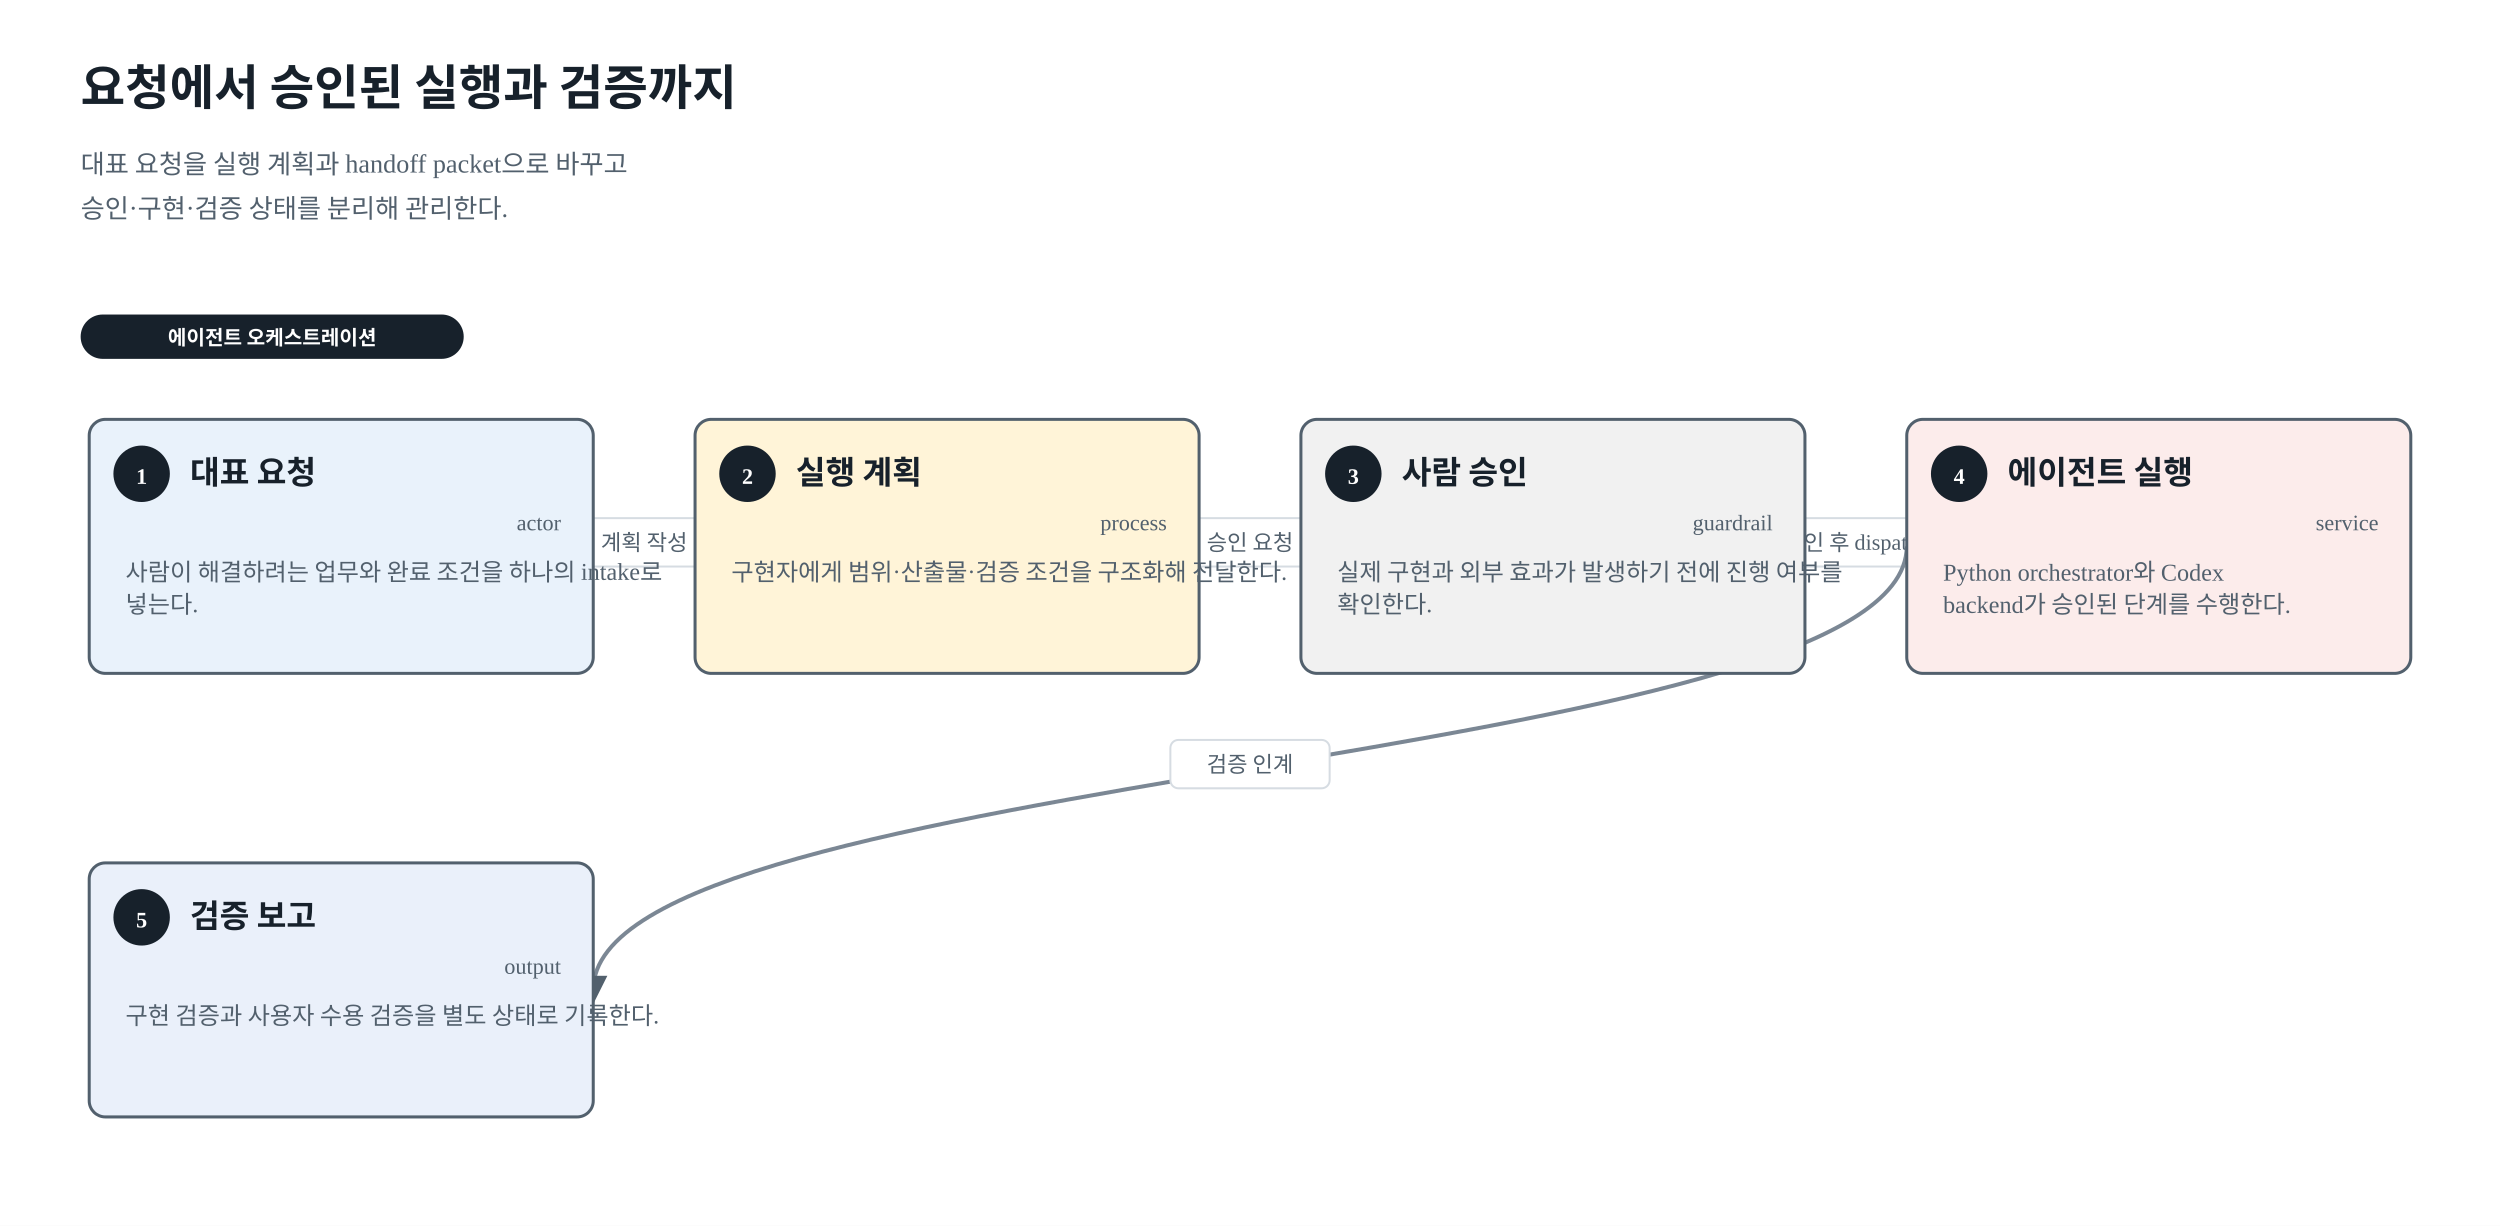
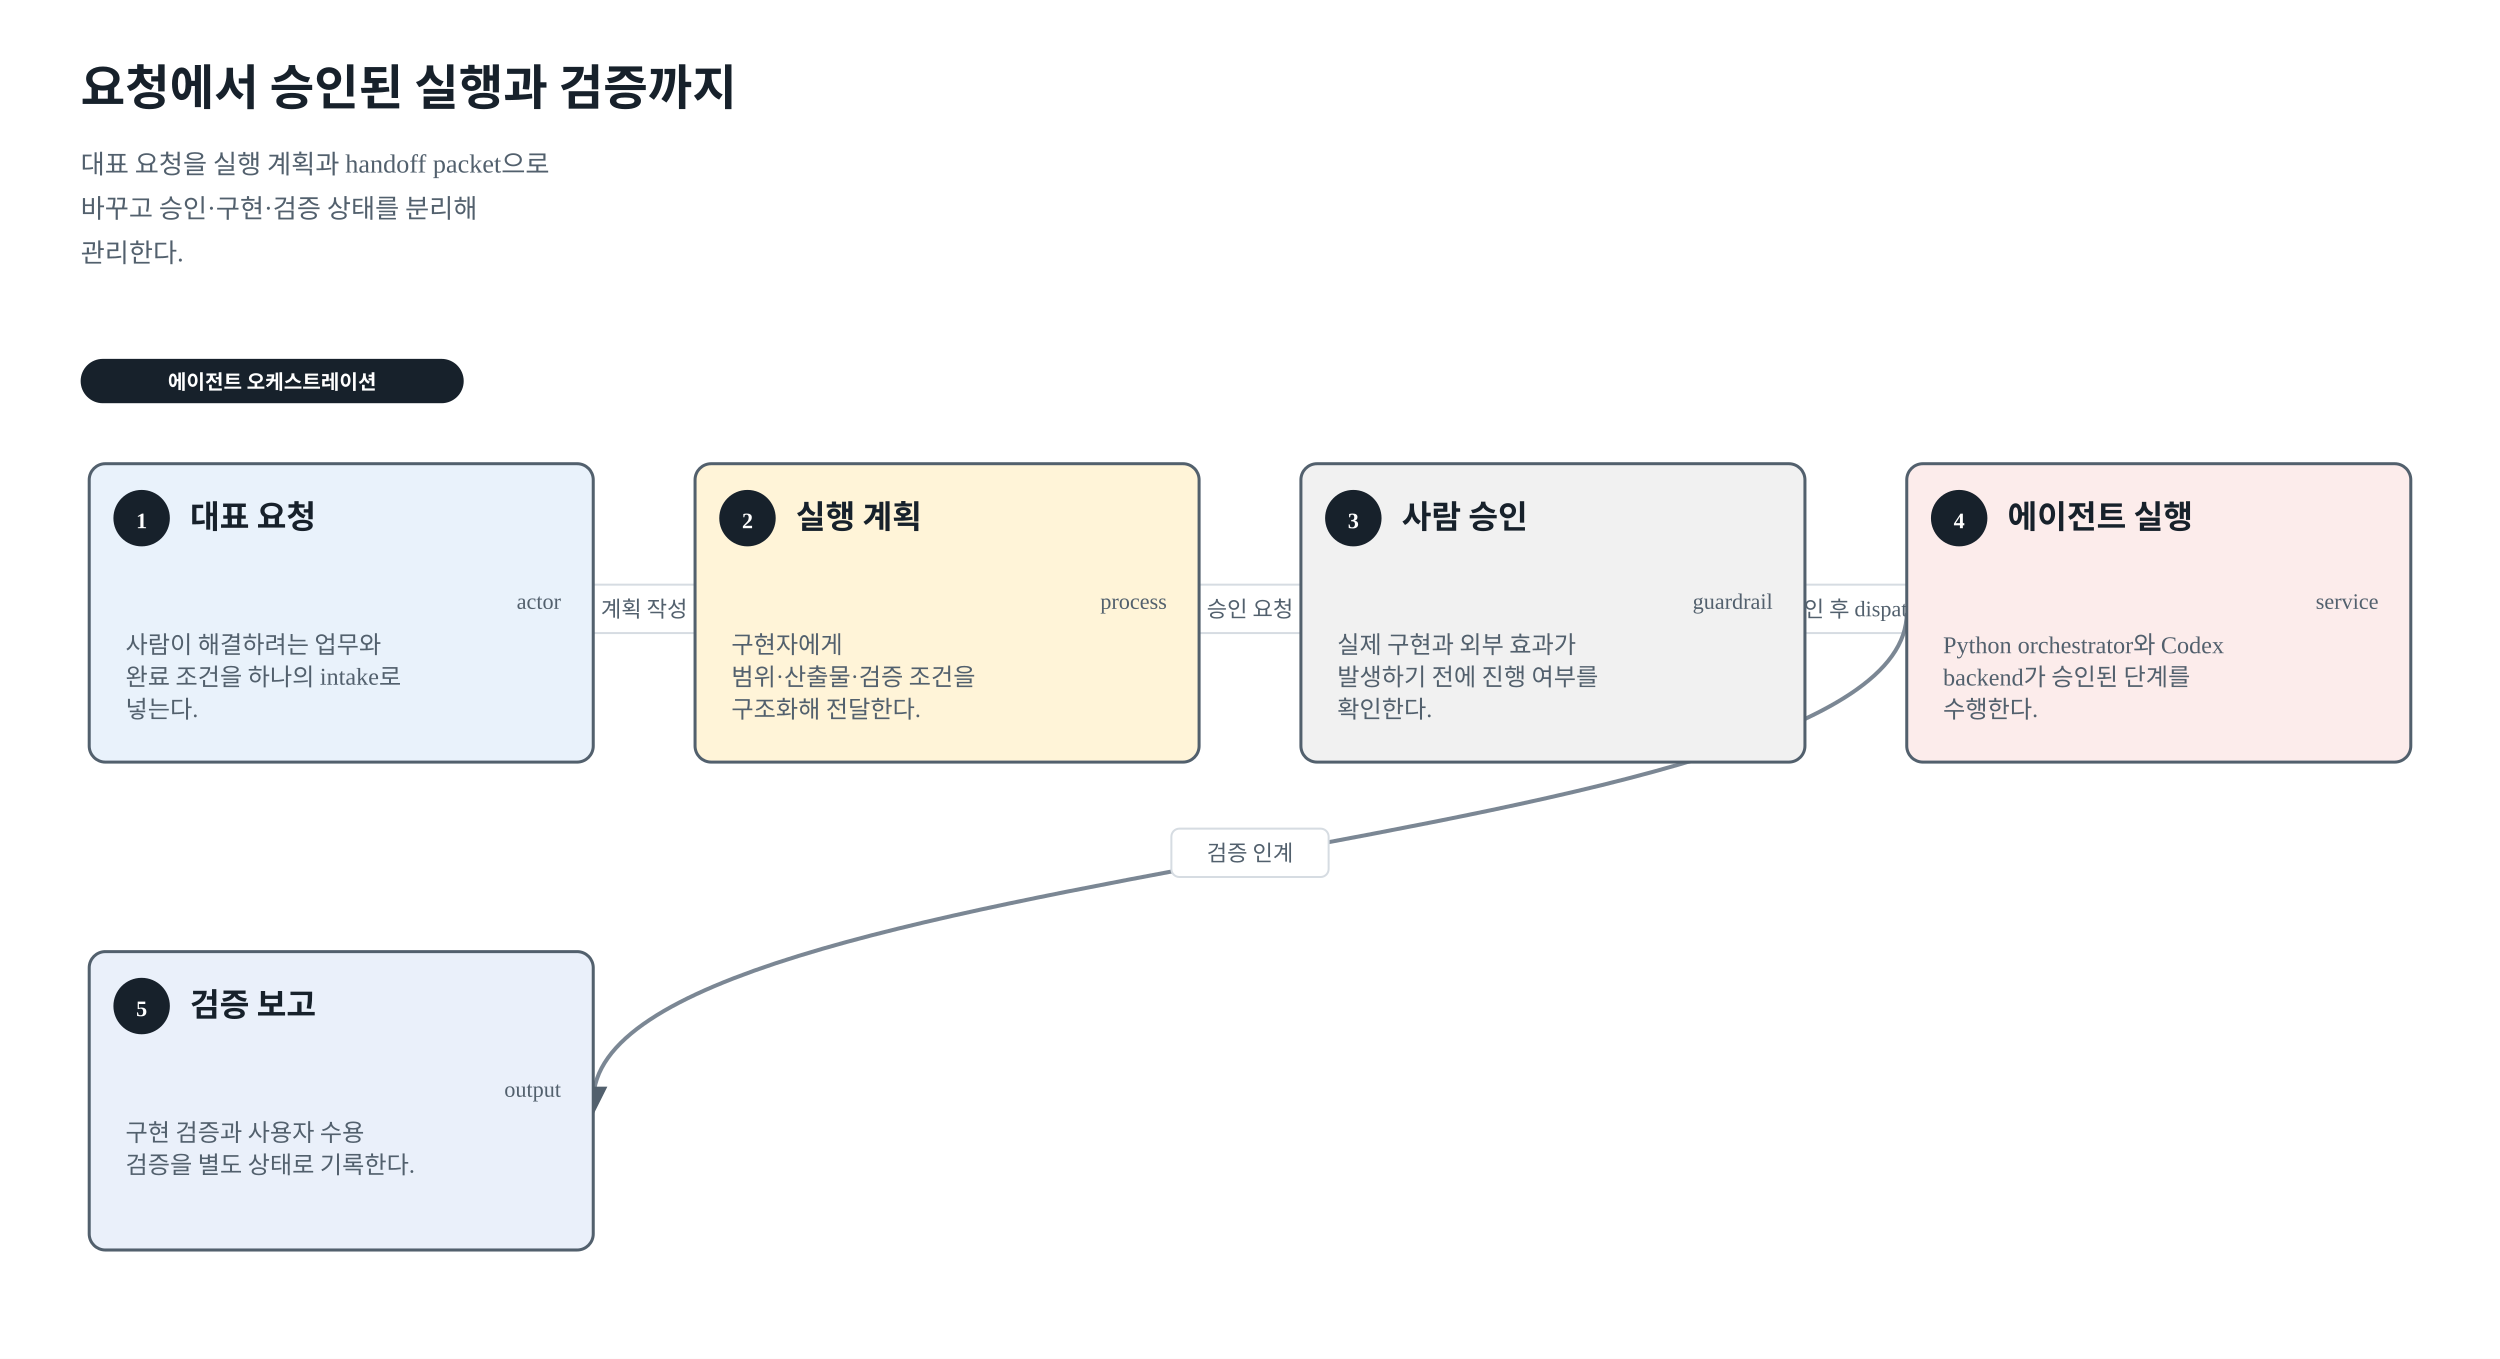
- <svg xmlns="http://www.w3.org/2000/svg" viewBox="0 0 1240 608" role="img" aria-labelledby="system-map-title system-map-desc">
+ <svg xmlns="http://www.w3.org/2000/svg" viewBox="0 0 1240 674" role="img" aria-labelledby="system-map-title system-map-desc">
  <defs>
    <marker id="system-map-arrow" viewBox="0 0 10 10" refX="5" refY="5" markerWidth="7" markerHeight="7" orient="auto-start-reverse">
      <path d="M 0 0 L 10 5 L 0 10 z" fill="#52606d" />
    </marker>
  </defs>
-   <rect width="1240" height="608" fill="#ffffff" />
+   <rect width="1240" height="674" fill="#ffffff" />
  <text fill="#17212b" font-size="24" font-weight="700">
    <tspan x="40" y="52">요청에서 승인된 실행과 검증까지</tspan>
  </text>
  <text fill="#52606d" font-size="13">
-     <tspan x="40" y="86">대표 요청을 실행 계획과 handoff packet으로 바꾸고</tspan>
-     <tspan x="40" y="108">승인·구현·검증 상태를 분리해 관리한다.</tspan>
+     <tspan x="40" y="86">대표 요청을 실행 계획과 handoff packet으로</tspan>
+     <tspan x="40" y="108">바꾸고 승인·구현·검증 상태를 분리해</tspan>
+     <tspan x="40" y="130">관리한다.</tspan>
  </text>
-   <rect x="40" y="156" width="190" height="22" rx="11" fill="#17212b" />
-   <text x="135" y="171" text-anchor="middle" fill="#ffffff" font-size="10" font-weight="700">에이전트 오케스트레이션</text>
+   <rect x="40" y="178" width="190" height="22" rx="11" fill="#17212b" />
+   <text x="135" y="193" text-anchor="middle" fill="#ffffff" font-size="10" font-weight="700">에이전트 오케스트레이션</text>
  <g data-flow="flow-01">
-     <path d="M 294.25 271 C 294.25 299, 344.75 243, 344.75 271" fill="none" stroke="#7b8794" stroke-width="2" marker-end="url(#system-map-arrow)" />
-     <rect x="280" y="257" width="79" height="24" rx="4" fill="#ffffff" stroke="#d6dce2" />
-     <text x="319.5" y="273" text-anchor="middle" fill="#52606d" font-size="11">계획 작성</text>
+     <path d="M 294.25 304 C 294.25 332, 344.75 276, 344.75 304" fill="none" stroke="#7b8794" stroke-width="2" marker-end="url(#system-map-arrow)" />
+     <rect x="280.5" y="290" width="78" height="24" rx="4" fill="#ffffff" stroke="#d6dce2" />
+     <text x="319.5" y="306" text-anchor="middle" fill="#52606d" font-size="11">계획 작성</text>
  </g>
  <g data-flow="flow-02">
-     <path d="M 594.75 271 C 594.75 299, 645.25 243, 645.25 271" fill="none" stroke="#7b8794" stroke-width="2" marker-end="url(#system-map-arrow)" />
-     <rect x="580.5" y="257" width="79" height="24" rx="4" fill="#ffffff" stroke="#d6dce2" />
-     <text x="620" y="273" text-anchor="middle" fill="#52606d" font-size="11">승인 요청</text>
+     <path d="M 594.75 304 C 594.75 332, 645.25 276, 645.25 304" fill="none" stroke="#7b8794" stroke-width="2" marker-end="url(#system-map-arrow)" />
+     <rect x="581" y="290" width="78" height="24" rx="4" fill="#ffffff" stroke="#d6dce2" />
+     <text x="620" y="306" text-anchor="middle" fill="#52606d" font-size="11">승인 요청</text>
  </g>
  <g data-flow="flow-03">
-     <path d="M 895.25 271 C 895.25 299, 945.75 243, 945.75 271" fill="none" stroke="#7b8794" stroke-width="2" marker-end="url(#system-map-arrow)" />
-     <rect x="837" y="257" width="167" height="24" rx="4" fill="#ffffff" stroke="#d6dce2" />
-     <text x="920.5" y="273" text-anchor="middle" fill="#52606d" font-size="11">승인 후 dispatch</text>
+     <path d="M 895.25 304 C 895.25 332, 945.75 276, 945.75 304" fill="none" stroke="#7b8794" stroke-width="2" marker-end="url(#system-map-arrow)" />
+     <rect x="860.5" y="290" width="120" height="24" rx="4" fill="#ffffff" stroke="#d6dce2" />
+     <text x="920.5" y="306" text-anchor="middle" fill="#52606d" font-size="11">승인 후 dispatch</text>
  </g>
  <g data-flow="flow-04">
-     <path d="M 945.75 271 C 945.75 381, 294.25 381, 294.25 491" fill="none" stroke="#7b8794" stroke-width="2" marker-end="url(#system-map-arrow)" />
-     <rect x="580.5" y="367" width="79" height="24" rx="4" fill="#ffffff" stroke="#d6dce2" />
-     <text x="620" y="383" text-anchor="middle" fill="#52606d" font-size="11">검증 인계</text>
+     <path d="M 945.75 304 C 945.75 425, 294.25 425, 294.25 546" fill="none" stroke="#7b8794" stroke-width="2" marker-end="url(#system-map-arrow)" />
+     <rect x="581" y="411" width="78" height="24" rx="4" fill="#ffffff" stroke="#d6dce2" />
+     <text x="620" y="427" text-anchor="middle" fill="#52606d" font-size="11">검증 인계</text>
  </g>
  <g data-node="task-intake">
-     <rect x="44.25" y="208" width="250" height="126" rx="8" fill="#e9f2fb" stroke="#52606d" stroke-width="1.5" />
-     <circle cx="70.25" cy="235" r="14" fill="#17212b" />
-     <text x="70.25" y="240" text-anchor="middle" fill="#ffffff" font-size="11" font-weight="700">1</text>
-     <text x="94.25" y="240" fill="#17212b" font-size="16" font-weight="700">대표 요청</text>
-     <text x="278.25" y="263" text-anchor="end" fill="#52606d" font-size="11">actor</text>
-     <text x="62.25" y="286" fill="#52606d" font-size="12">
-       <tspan x="62.25" y="288">사람이 해결하려는 업무와 완료 조건을 하나의 intake로</tspan>
-       <tspan x="62.25" y="304">넣는다.</tspan>
+     <rect x="44.25" y="230" width="250" height="148" rx="8" fill="#e9f2fb" stroke="#52606d" stroke-width="1.5" />
+     <circle cx="70.25" cy="257" r="14" fill="#17212b" />
+     <text x="70.25" y="262" text-anchor="middle" fill="#ffffff" font-size="11" font-weight="700">1</text>
+     <text x="94.25" y="262" fill="#17212b" font-size="16" font-weight="700">
+       <tspan x="94.25" y="262">대표 요청</tspan>
+     </text>
+     <text x="278.25" y="302" text-anchor="end" fill="#52606d" font-size="11">actor</text>
+     <text x="62.25" y="308" fill="#52606d" font-size="12">
+       <tspan x="62.25" y="324">사람이 해결하려는 업무와</tspan>
+       <tspan x="62.25" y="340">완료 조건을 하나의 intake로</tspan>
+       <tspan x="62.25" y="356">넣는다.</tspan>
    </text>
  </g>
  <g data-node="execution-plan">
-     <rect x="344.75" y="208" width="250" height="126" rx="8" fill="#fff4d8" stroke="#52606d" stroke-width="1.5" />
-     <circle cx="370.75" cy="235" r="14" fill="#17212b" />
-     <text x="370.75" y="240" text-anchor="middle" fill="#ffffff" font-size="11" font-weight="700">2</text>
-     <text x="394.75" y="240" fill="#17212b" font-size="16" font-weight="700">실행 계획</text>
-     <text x="578.75" y="263" text-anchor="end" fill="#52606d" font-size="11">process</text>
-     <text x="362.75" y="286" fill="#52606d" font-size="12">
-       <tspan x="362.75" y="288">구현자에게 범위·산출물·검증 조건을 구조화해 전달한다.</tspan>
+     <rect x="344.75" y="230" width="250" height="148" rx="8" fill="#fff4d8" stroke="#52606d" stroke-width="1.5" />
+     <circle cx="370.75" cy="257" r="14" fill="#17212b" />
+     <text x="370.75" y="262" text-anchor="middle" fill="#ffffff" font-size="11" font-weight="700">2</text>
+     <text x="394.75" y="262" fill="#17212b" font-size="16" font-weight="700">
+       <tspan x="394.75" y="262">실행 계획</tspan>
+     </text>
+     <text x="578.75" y="302" text-anchor="end" fill="#52606d" font-size="11">process</text>
+     <text x="362.75" y="308" fill="#52606d" font-size="12">
+       <tspan x="362.75" y="324">구현자에게</tspan>
+       <tspan x="362.75" y="340">범위·산출물·검증 조건을</tspan>
+       <tspan x="362.75" y="356">구조화해 전달한다.</tspan>
    </text>
  </g>
  <g data-node="approval-gate">
-     <rect x="645.25" y="208" width="250" height="126" rx="8" fill="#f1f1f1" stroke="#52606d" stroke-width="1.5" />
-     <circle cx="671.25" cy="235" r="14" fill="#17212b" />
-     <text x="671.25" y="240" text-anchor="middle" fill="#ffffff" font-size="11" font-weight="700">3</text>
-     <text x="695.25" y="240" fill="#17212b" font-size="16" font-weight="700">사람 승인</text>
-     <text x="879.25" y="263" text-anchor="end" fill="#52606d" font-size="11">guardrail</text>
-     <text x="663.25" y="286" fill="#52606d" font-size="12">
-       <tspan x="663.25" y="288">실제 구현과 외부 효과가 발생하기 전에 진행 여부를</tspan>
-       <tspan x="663.25" y="304">확인한다.</tspan>
+     <rect x="645.25" y="230" width="250" height="148" rx="8" fill="#f1f1f1" stroke="#52606d" stroke-width="1.5" />
+     <circle cx="671.25" cy="257" r="14" fill="#17212b" />
+     <text x="671.25" y="262" text-anchor="middle" fill="#ffffff" font-size="11" font-weight="700">3</text>
+     <text x="695.25" y="262" fill="#17212b" font-size="16" font-weight="700">
+       <tspan x="695.25" y="262">사람 승인</tspan>
+     </text>
+     <text x="879.25" y="302" text-anchor="end" fill="#52606d" font-size="11">guardrail</text>
+     <text x="663.25" y="308" fill="#52606d" font-size="12">
+       <tspan x="663.25" y="324">실제 구현과 외부 효과가</tspan>
+       <tspan x="663.25" y="340">발생하기 전에 진행 여부를</tspan>
+       <tspan x="663.25" y="356">확인한다.</tspan>
    </text>
  </g>
  <g data-node="agent-run">
-     <rect x="945.75" y="208" width="250" height="126" rx="8" fill="#fceceb" stroke="#52606d" stroke-width="1.5" />
-     <circle cx="971.75" cy="235" r="14" fill="#17212b" />
-     <text x="971.75" y="240" text-anchor="middle" fill="#ffffff" font-size="11" font-weight="700">4</text>
-     <text x="995.75" y="240" fill="#17212b" font-size="16" font-weight="700">에이전트 실행</text>
-     <text x="1179.75" y="263" text-anchor="end" fill="#52606d" font-size="11">service</text>
-     <text x="963.75" y="286" fill="#52606d" font-size="12">
-       <tspan x="963.75" y="288">Python orchestrator와 Codex</tspan>
-       <tspan x="963.75" y="304">backend가 승인된 단계를 수행한다.</tspan>
+     <rect x="945.75" y="230" width="250" height="148" rx="8" fill="#fceceb" stroke="#52606d" stroke-width="1.5" />
+     <circle cx="971.75" cy="257" r="14" fill="#17212b" />
+     <text x="971.75" y="262" text-anchor="middle" fill="#ffffff" font-size="11" font-weight="700">4</text>
+     <text x="995.75" y="262" fill="#17212b" font-size="16" font-weight="700">
+       <tspan x="995.75" y="262">에이전트 실행</tspan>
+     </text>
+     <text x="1179.75" y="302" text-anchor="end" fill="#52606d" font-size="11">service</text>
+     <text x="963.75" y="308" fill="#52606d" font-size="12">
+       <tspan x="963.75" y="324">Python orchestrator와 Codex</tspan>
+       <tspan x="963.75" y="340">backend가 승인된 단계를</tspan>
+       <tspan x="963.75" y="356">수행한다.</tspan>
    </text>
  </g>
  <g data-node="verification-report">
-     <rect x="44.25" y="428" width="250" height="126" rx="8" fill="#eaf0fa" stroke="#52606d" stroke-width="1.5" />
-     <circle cx="70.25" cy="455" r="14" fill="#17212b" />
-     <text x="70.25" y="460" text-anchor="middle" fill="#ffffff" font-size="11" font-weight="700">5</text>
-     <text x="94.25" y="460" fill="#17212b" font-size="16" font-weight="700">검증 보고</text>
-     <text x="278.25" y="483" text-anchor="end" fill="#52606d" font-size="11">output</text>
-     <text x="62.25" y="506" fill="#52606d" font-size="12">
-       <tspan x="62.25" y="508">구현 검증과 사용자 수용 검증을 별도 상태로 기록한다.</tspan>
+     <rect x="44.25" y="472" width="250" height="148" rx="8" fill="#eaf0fa" stroke="#52606d" stroke-width="1.5" />
+     <circle cx="70.25" cy="499" r="14" fill="#17212b" />
+     <text x="70.25" y="504" text-anchor="middle" fill="#ffffff" font-size="11" font-weight="700">5</text>
+     <text x="94.25" y="504" fill="#17212b" font-size="16" font-weight="700">
+       <tspan x="94.25" y="504">검증 보고</tspan>
+     </text>
+     <text x="278.25" y="544" text-anchor="end" fill="#52606d" font-size="11">output</text>
+     <text x="62.25" y="550" fill="#52606d" font-size="12">
+       <tspan x="62.25" y="566">구현 검증과 사용자 수용</tspan>
+       <tspan x="62.25" y="582">검증을 별도 상태로 기록한다.</tspan>
    </text>
  </g>
</svg>
